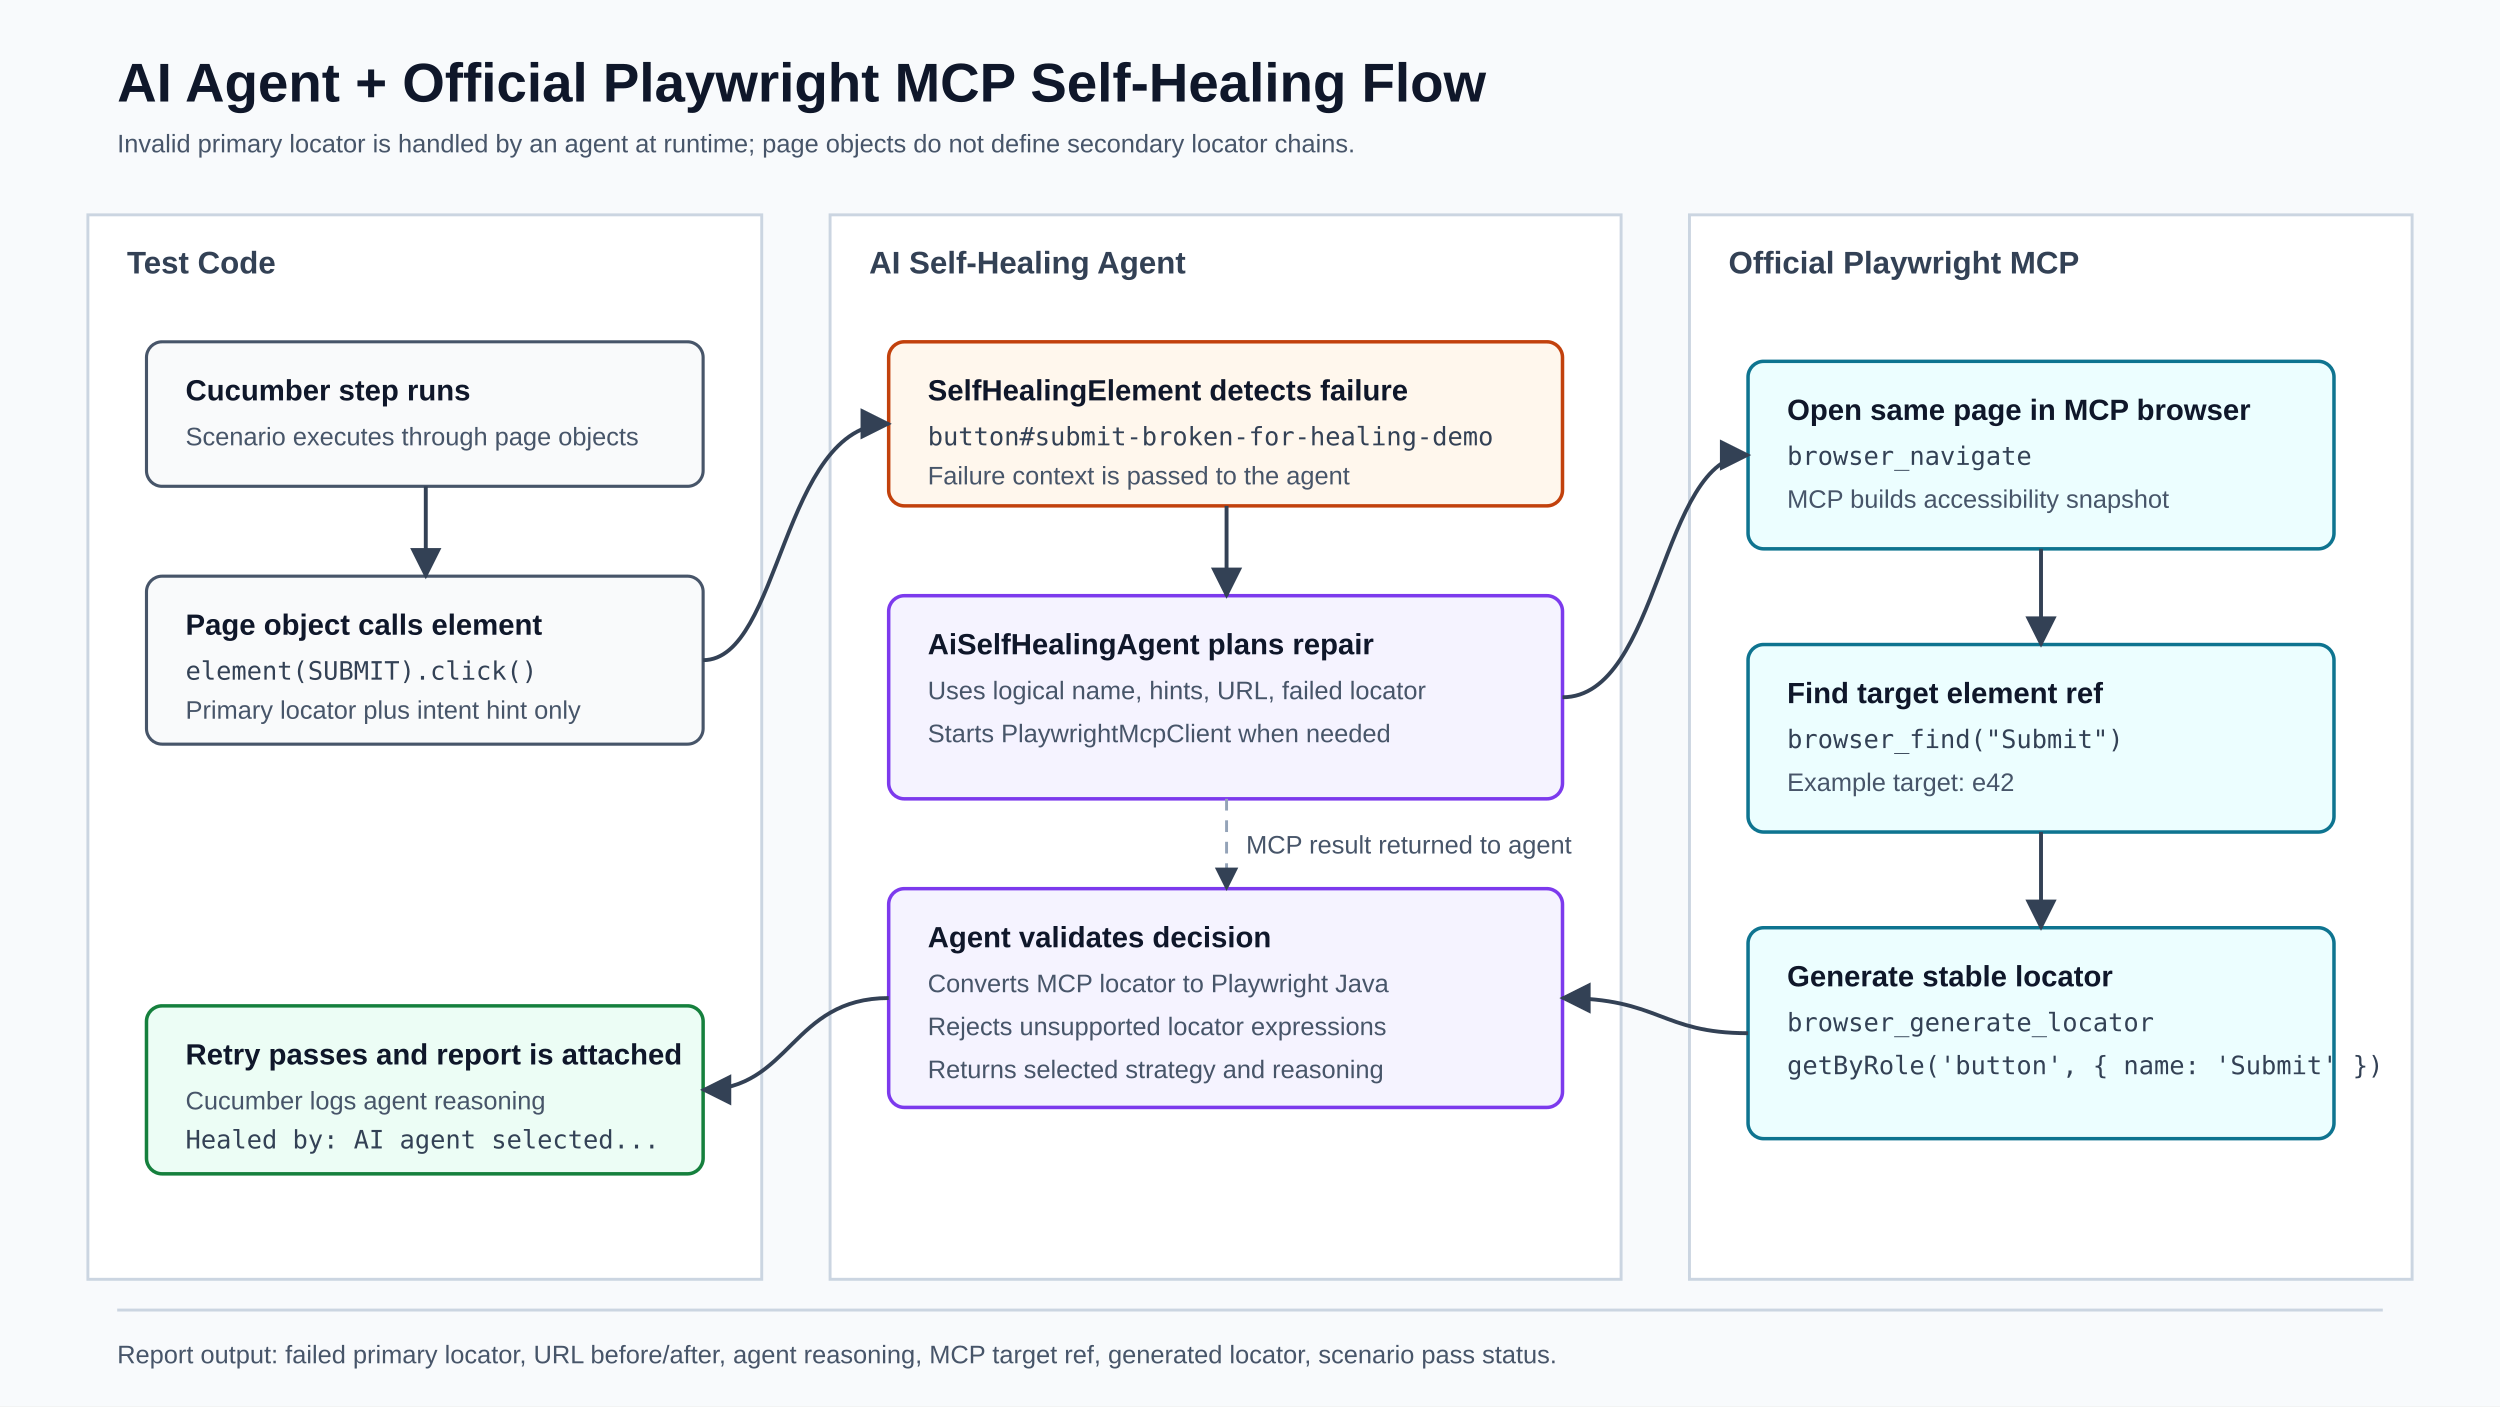
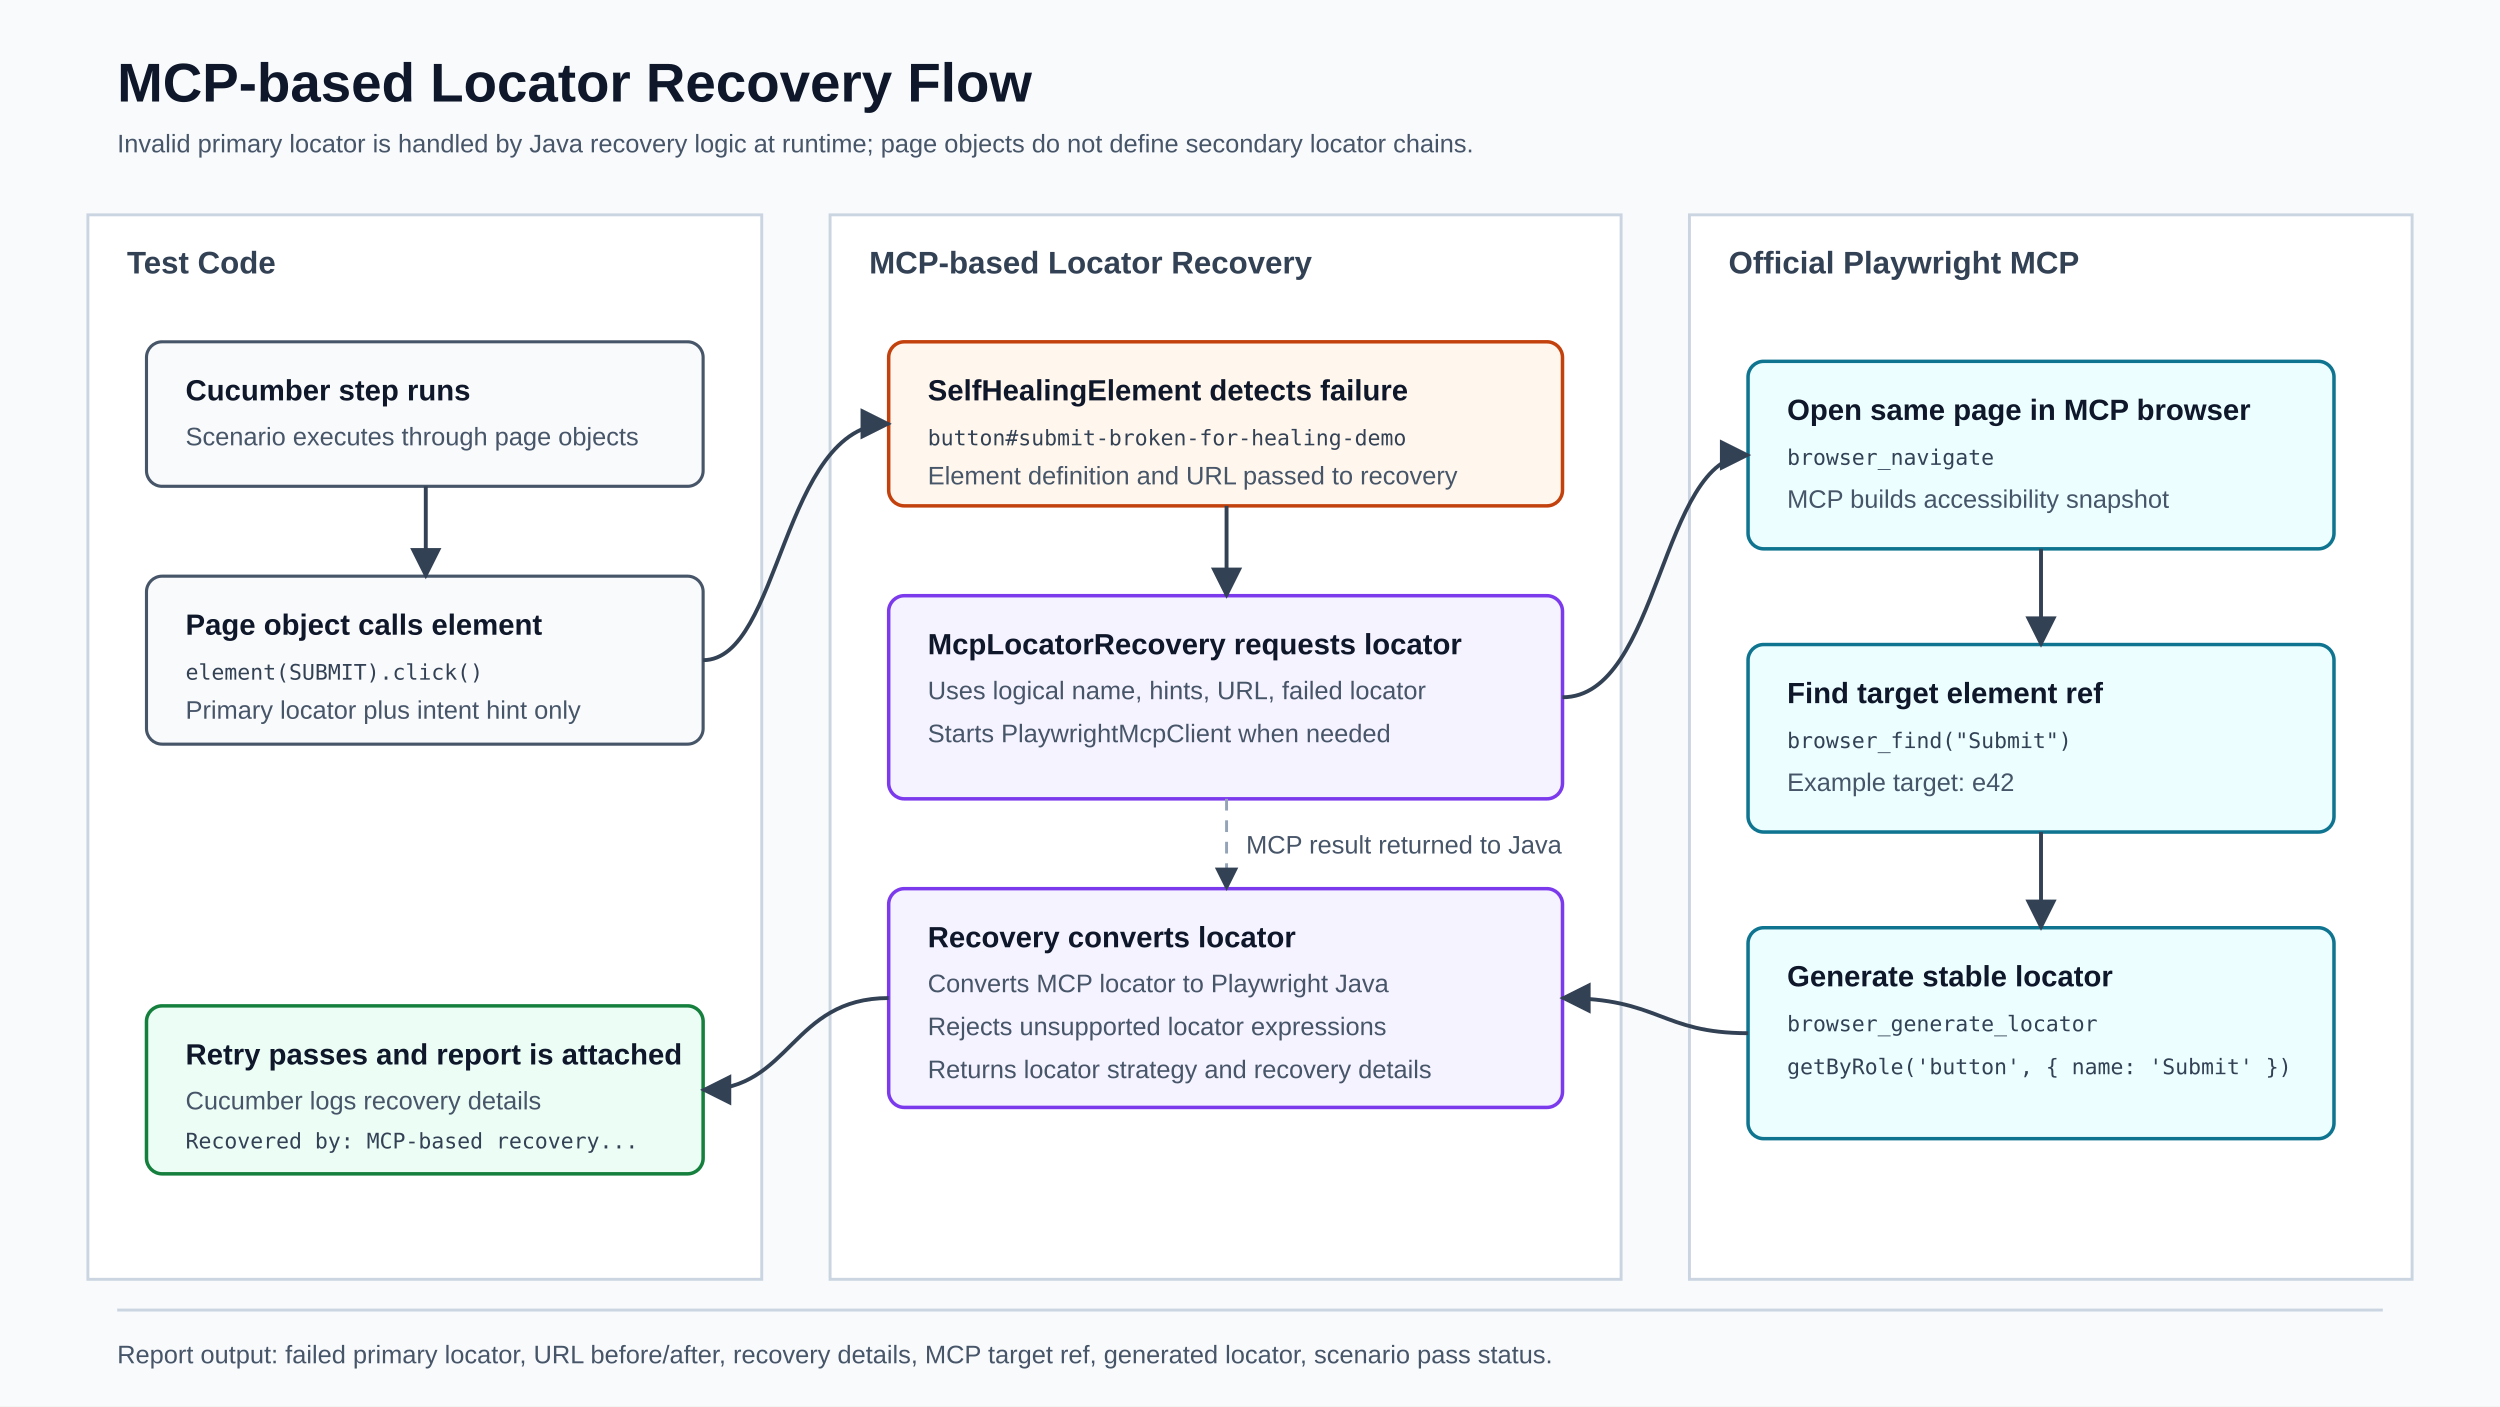
<svg xmlns="http://www.w3.org/2000/svg" width="1280" height="720" viewBox="0 0 1280 720" role="img" aria-labelledby="title desc">
  <defs>
    <marker id="arrow" viewBox="0 0 10 10" refX="9" refY="5" markerWidth="8" markerHeight="8" orient="auto-start-reverse">
      <path d="M 0 0 L 10 5 L 0 10 z" fill="#334155" />
    </marker>
    <style>
      .bg { fill: #f8fafc; }
      .lane { fill: #ffffff; stroke: #cbd5e1; stroke-width: 1.5; }
      .box { fill: #f9fafb; stroke: #475569; stroke-width: 1.6; rx: 8; }
-       .agent { fill: #f5f3ff; stroke: #7c3aed; stroke-width: 1.8; rx: 8; }
+       .recovery { fill: #f5f3ff; stroke: #7c3aed; stroke-width: 1.8; rx: 8; }
      .mcp { fill: #ecfeff; stroke: #0e7490; stroke-width: 1.8; rx: 8; }
      .pass { fill: #ecfdf5; stroke: #15803d; stroke-width: 1.8; rx: 8; }
      .fail { fill: #fff7ed; stroke: #c2410c; stroke-width: 1.8; rx: 8; }
      .title { font: 700 28px Arial, sans-serif; fill: #0f172a; }
      .lane-title { font: 700 16px Arial, sans-serif; fill: #334155; }
      .text { font: 600 15px Arial, sans-serif; fill: #0f172a; }
      .small { font: 13px Arial, sans-serif; fill: #475569; }
-       .code { font: 13px Menlo, Consolas, monospace; fill: #334155; }
+       .code { font: 11px Menlo, Consolas, monospace; fill: #334155; }
      .arrow { stroke: #334155; stroke-width: 2; fill: none; marker-end: url(#arrow); }
      .muted { stroke: #94a3b8; stroke-width: 1.5; stroke-dasharray: 6 5; fill: none; marker-end: url(#arrow); }
    </style>
  </defs>
  <rect class="bg" width="1280" height="720" />
-   <text x="60" y="52" class="title">AI Agent + Official Playwright MCP Self-Healing Flow</text>
-   <text x="60" y="78" class="small">Invalid primary locator is handled by an agent at runtime; page objects do not define secondary locator chains.</text>
+   <text x="60" y="52" class="title">MCP-based Locator Recovery Flow</text>
+   <text x="60" y="78" class="small">Invalid primary locator is handled by Java recovery logic at runtime; page objects do not define secondary locator chains.</text>
  <rect x="45" y="110" width="345" height="545" class="lane" />
  <rect x="425" y="110" width="405" height="545" class="lane" />
  <rect x="865" y="110" width="370" height="545" class="lane" />
  <text x="65" y="140" class="lane-title">Test Code</text>
-   <text x="445" y="140" class="lane-title">AI Self-Healing Agent</text>
+   <text x="445" y="140" class="lane-title">MCP-based Locator Recovery</text>
  <text x="885" y="140" class="lane-title">Official Playwright MCP</text>
  <rect x="75" y="175" width="285" height="74" class="box" />
  <text x="95" y="205" class="text">Cucumber step runs</text>
  <text x="95" y="228" class="small">Scenario executes through page objects</text>
  <rect x="75" y="295" width="285" height="86" class="box" />
  <text x="95" y="325" class="text">Page object calls element</text>
  <text x="95" y="348" class="code">element(SUBMIT).click()</text>
  <text x="95" y="368" class="small">Primary locator plus intent hint only</text>
  <rect x="455" y="175" width="345" height="84" class="fail" />
  <text x="475" y="205" class="text">SelfHealingElement detects failure</text>
  <text x="475" y="228" class="code">button#submit-broken-for-healing-demo</text>
-   <text x="475" y="248" class="small">Failure context is passed to the agent</text>
-   <rect x="455" y="305" width="345" height="104" class="agent" />
-   <text x="475" y="335" class="text">AiSelfHealingAgent plans repair</text>
+   <text x="475" y="248" class="small">Element definition and URL passed to recovery</text>
+   <rect x="455" y="305" width="345" height="104" class="recovery" />
+   <text x="475" y="335" class="text">McpLocatorRecovery requests locator</text>
  <text x="475" y="358" class="small">Uses logical name, hints, URL, failed locator</text>
  <text x="475" y="380" class="small">Starts PlaywrightMcpClient when needed</text>
  <rect x="895" y="185" width="300" height="96" class="mcp" />
  <text x="915" y="215" class="text">Open same page in MCP browser</text>
  <text x="915" y="238" class="code">browser_navigate</text>
  <text x="915" y="260" class="small">MCP builds accessibility snapshot</text>
  <rect x="895" y="330" width="300" height="96" class="mcp" />
  <text x="915" y="360" class="text">Find target element ref</text>
  <text x="915" y="383" class="code">browser_find("Submit")</text>
  <text x="915" y="405" class="small">Example target: e42</text>
  <rect x="895" y="475" width="300" height="108" class="mcp" />
  <text x="915" y="505" class="text">Generate stable locator</text>
  <text x="915" y="528" class="code">browser_generate_locator</text>
  <text x="915" y="550" class="code">getByRole('button', { name: 'Submit' })</text>
-   <rect x="455" y="455" width="345" height="112" class="agent" />
-   <text x="475" y="485" class="text">Agent validates decision</text>
+   <rect x="455" y="455" width="345" height="112" class="recovery" />
+   <text x="475" y="485" class="text">Recovery converts locator</text>
  <text x="475" y="508" class="small">Converts MCP locator to Playwright Java</text>
  <text x="475" y="530" class="small">Rejects unsupported locator expressions</text>
-   <text x="475" y="552" class="small">Returns selected strategy and reasoning</text>
+   <text x="475" y="552" class="small">Returns locator strategy and recovery details</text>
  <rect x="75" y="515" width="285" height="86" class="pass" />
  <text x="95" y="545" class="text">Retry passes and report is attached</text>
-   <text x="95" y="568" class="small">Cucumber logs agent reasoning</text>
-   <text x="95" y="588" class="code">Healed by: AI agent selected...</text>
+   <text x="95" y="568" class="small">Cucumber logs recovery details</text>
+   <text x="95" y="588" class="code">Recovered by: MCP-based recovery...</text>
  <path class="arrow" d="M 218 249 L 218 295" />
  <path class="arrow" d="M 360 338 C 400 338 400 217 455 217" />
  <path class="arrow" d="M 628 259 L 628 305" />
  <path class="arrow" d="M 800 357 C 850 357 850 233 895 233" />
  <path class="arrow" d="M 1045 281 L 1045 330" />
  <path class="arrow" d="M 1045 426 L 1045 475" />
  <path class="arrow" d="M 895 529 C 850 529 850 511 800 511" />
  <path class="arrow" d="M 455 511 C 405 511 405 558 360 558" />
  <path class="muted" d="M 628 409 L 628 455" />
-   <text x="638" y="437" class="small">MCP result returned to agent</text>
+   <text x="638" y="437" class="small">MCP result returned to Java</text>
  <rect x="60" y="670" width="1160" height="1.5" fill="#cbd5e1" />
-   <text x="60" y="698" class="small">Report output: failed primary locator, URL before/after, agent reasoning, MCP target ref, generated locator, scenario pass status.</text>
+   <text x="60" y="698" class="small">Report output: failed primary locator, URL before/after, recovery details, MCP target ref, generated locator, scenario pass status.</text>
</svg>
